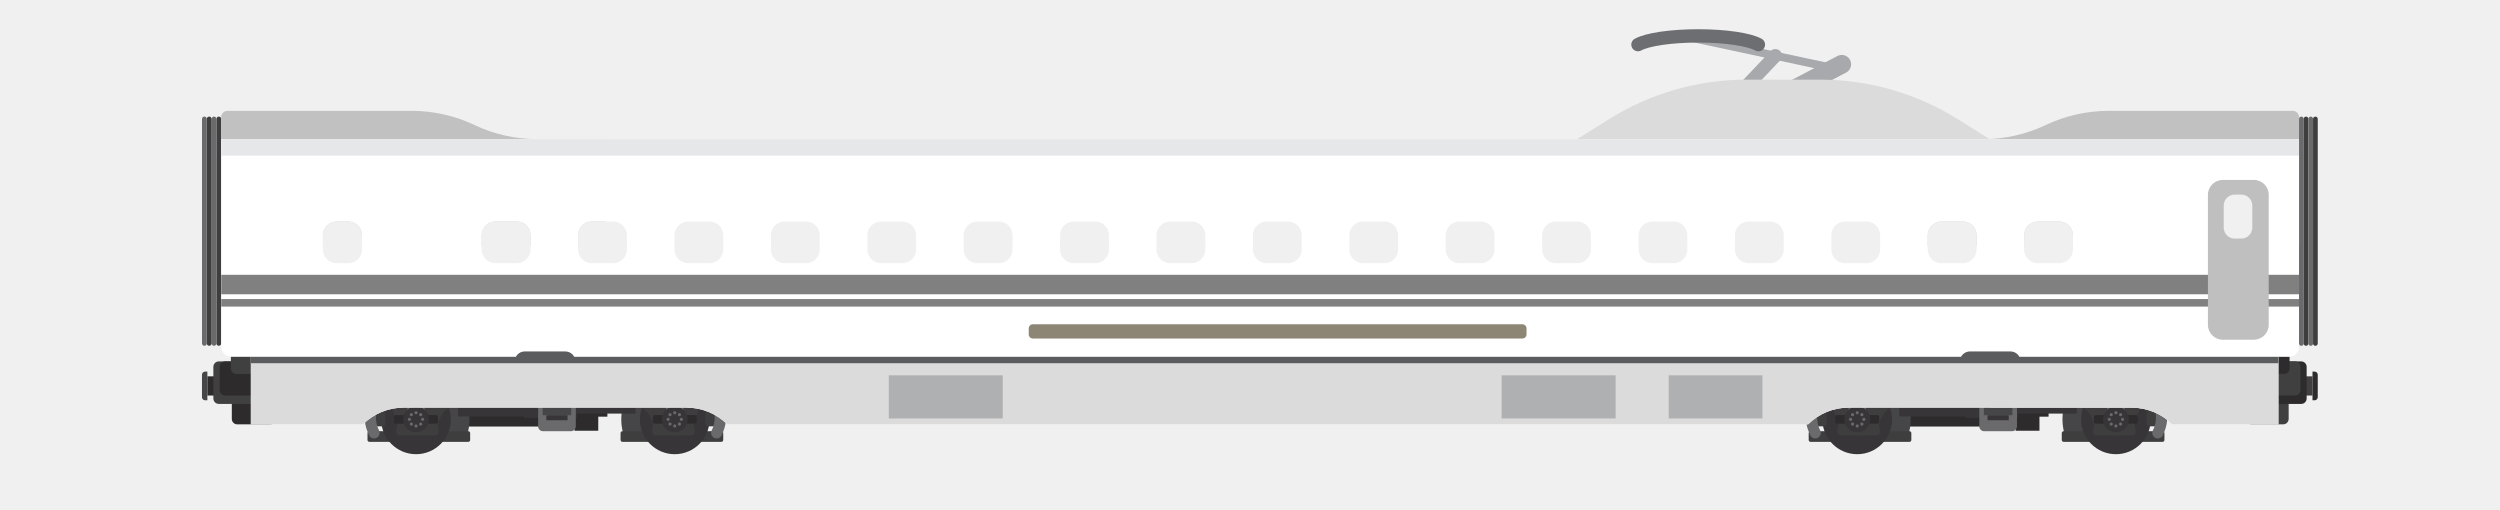
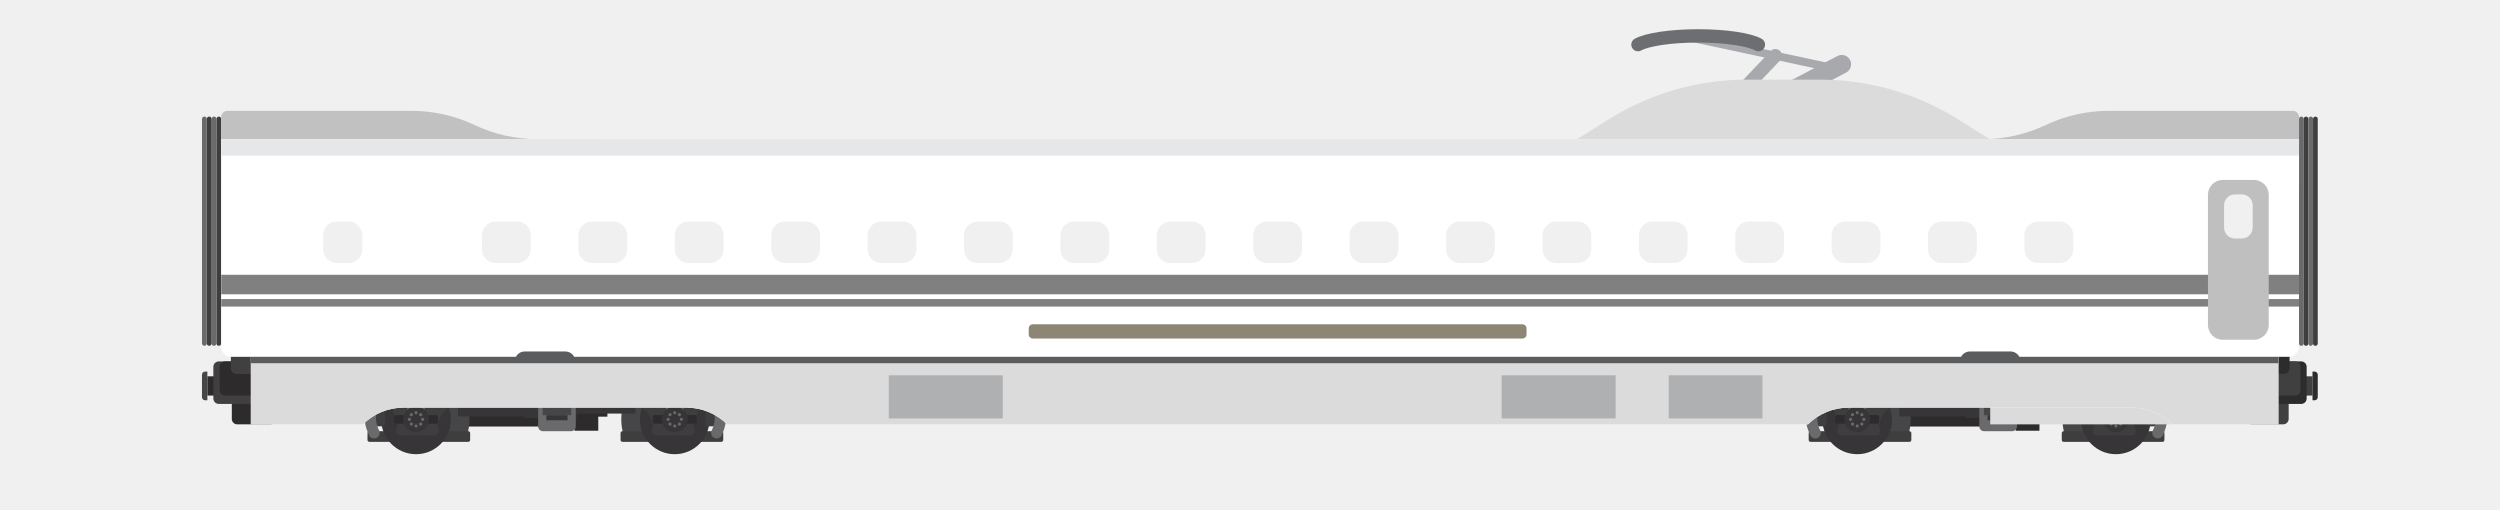
<svg xmlns="http://www.w3.org/2000/svg" viewBox="0 0 936.76 190.99">
  <defs>
-     <style>.cls-1,.cls-10,.cls-11,.cls-23,.cls-9{fill:none;}.cls-2{fill:#fff;}.cls-3{clip-path:url(#clip-path);}.cls-4{fill:#2d2b2c;}.cls-5{fill:#3f3e3f;}.cls-6{fill:#6a6a6c;}.cls-7{fill:#404040;}.cls-8{fill:#464547;}.cls-10,.cls-11,.cls-9{stroke:#a7a9ac;}.cls-10,.cls-11,.cls-23,.cls-9{stroke-linecap:round;stroke-linejoin:round;}.cls-9{stroke-width:7px;}.cls-10,.cls-23{stroke-width:5px;}.cls-11{stroke-width:3px;}.cls-12{fill:#dbdbdc;}.cls-13{fill:#c1c1c2;}.cls-14{fill:#373537;}.cls-15{fill:#231f20;}.cls-16{clip-path:url(#clip-path-2);}.cls-17{fill:#5b5c5e;}.cls-18{fill:#afb0b2;}.cls-19{fill:gray;}.cls-20{fill:#c0bfbf;}.cls-21{fill:#e6e7e8;}.cls-22{fill:#8e8675;}.cls-23{stroke:#6d6e71;}.cls-24{opacity:0.36;}</style>
+     <style>.cls-1{fill:#fff;}.cls-2,.cls-3,.cls-4,.cls-6{fill:none;stroke-linecap:round;stroke-linejoin:round;}.cls-2,.cls-3,.cls-4{stroke:#a7a9ac;}.cls-2{stroke-width:7px;}.cls-3,.cls-6{stroke-width:5px;}.cls-4{stroke-width:3px;}.cls-5{fill:#dbdbdc;}.cls-6{stroke:#6d6e71;}.cls-7{fill:#2d2b2c;}.cls-8{fill:#3f3e3f;}.cls-9{fill:#6a6a6c;}.cls-10{fill:#404040;}.cls-11{fill:#464547;}.cls-12{fill:#c1c1c2;}.cls-13{fill:#373537;}.cls-14{fill:#231f20;}.cls-15{clip-path:url(#clip-path);}.cls-16{fill:#5b5c5e;}.cls-17{fill:#afb0b2;}.cls-18{fill:gray;}.cls-19{fill:#e6e7e8;}.cls-20{fill:#8e8675;}.cls-21{fill:#c0bfbf;}</style>
    <clipPath id="clip-path">
-       <path class="cls-1" d="M904.36,194.49H47.94V-22.74H904.36ZM763.6,98.63h8a5.14,5.14,0,0,0,5.15-5.14V88.16A5.14,5.14,0,0,0,771.58,83h-8a5.15,5.15,0,0,0-5.15,5.14v5.33A5.15,5.15,0,0,0,763.6,98.63Zm-36.13,0h8a5.15,5.15,0,0,0,5.15-5.14V88.16A5.15,5.15,0,0,0,735.46,83h-8a5.14,5.14,0,0,0-5.14,5.14v5.33A5.14,5.14,0,0,0,727.47,98.63Zm-36.12,0h8a5.14,5.14,0,0,0,5.14-5.14V88.16A5.14,5.14,0,0,0,699.34,83h-8a5.14,5.14,0,0,0-5.14,5.14v5.33A5.14,5.14,0,0,0,691.35,98.63Zm-36.12,0h8a5.14,5.14,0,0,0,5.14-5.14V88.16A5.14,5.14,0,0,0,663.22,83h-8a5.14,5.14,0,0,0-5.14,5.14v5.33A5.14,5.14,0,0,0,655.23,98.63Zm-36.12,0h8a5.14,5.14,0,0,0,5.14-5.14V88.16A5.14,5.14,0,0,0,627.1,83h-8A5.15,5.15,0,0,0,614,88.16v5.33A5.15,5.15,0,0,0,619.11,98.63Zm-36.12,0h8a5.15,5.15,0,0,0,5.15-5.14V88.16A5.15,5.15,0,0,0,591,83h-8a5.15,5.15,0,0,0-5.15,5.14v5.33A5.15,5.15,0,0,0,583,98.63Zm-36.13,0h8A5.14,5.14,0,0,0,560,93.49V88.16A5.14,5.14,0,0,0,554.85,83h-8a5.14,5.14,0,0,0-5.14,5.14v5.33A5.14,5.14,0,0,0,546.86,98.63Zm-36.12,0h8a5.14,5.14,0,0,0,5.14-5.14V88.16A5.14,5.14,0,0,0,518.73,83h-8a5.14,5.14,0,0,0-5.14,5.14v5.33A5.14,5.14,0,0,0,510.74,98.63Zm-36.12,0h8a5.14,5.14,0,0,0,5.14-5.14V88.16A5.14,5.14,0,0,0,482.61,83h-8a5.14,5.14,0,0,0-5.14,5.14v5.33A5.14,5.14,0,0,0,474.62,98.63Zm-36.12,0h8a5.14,5.14,0,0,0,5.14-5.14V88.16A5.14,5.14,0,0,0,446.49,83h-8a5.15,5.15,0,0,0-5.15,5.14v5.33A5.15,5.15,0,0,0,438.5,98.63Zm-36.13,0h8a5.15,5.15,0,0,0,5.15-5.14V88.16A5.15,5.15,0,0,0,410.36,83h-8a5.14,5.14,0,0,0-5.14,5.14v5.33A5.14,5.14,0,0,0,402.37,98.63Zm-36.12,0h8a5.14,5.14,0,0,0,5.14-5.14V88.16A5.14,5.14,0,0,0,374.24,83h-8a5.14,5.14,0,0,0-5.14,5.14v5.33A5.14,5.14,0,0,0,366.25,98.63Zm-36.12,0h8a5.14,5.14,0,0,0,5.14-5.14V88.16A5.14,5.14,0,0,0,338.12,83h-8A5.14,5.14,0,0,0,325,88.16v5.33A5.14,5.14,0,0,0,330.13,98.63Zm-36.12,0h8a5.14,5.14,0,0,0,5.14-5.14V88.16A5.14,5.14,0,0,0,302,83h-8a5.14,5.14,0,0,0-5.14,5.14v5.33A5.14,5.14,0,0,0,294,98.63Zm-36.12,0h8A5.14,5.14,0,0,0,271,93.49V88.16A5.14,5.14,0,0,0,265.88,83h-8a5.15,5.15,0,0,0-5.15,5.14v5.33A5.15,5.15,0,0,0,257.89,98.63Zm-36.13,0h8a5.15,5.15,0,0,0,5.15-5.14V88.16A5.15,5.15,0,0,0,229.75,83h-8a5.14,5.14,0,0,0-5.14,5.14v5.33A5.14,5.14,0,0,0,221.76,98.63Zm-36.12,0h8a5.14,5.14,0,0,0,5.14-5.14V88.16A5.14,5.14,0,0,0,193.63,83h-8a5.14,5.14,0,0,0-5.14,5.14v5.33A5.14,5.14,0,0,0,185.64,98.63Zm-59.54,0h4.39a5.14,5.14,0,0,0,5.14-5.14V88.16A5.14,5.14,0,0,0,130.49,83H126.1A5.15,5.15,0,0,0,121,88.16v5.33A5.15,5.15,0,0,0,126.1,98.63ZM837.32,89.4h2.54a4.08,4.08,0,0,0,4.08-4.08V77a4.08,4.08,0,0,0-4.08-4.08h-2.54A4.08,4.08,0,0,0,833.24,77v8.33A4.08,4.08,0,0,0,837.32,89.4Z" />
-     </clipPath>
-     <clipPath id="clip-path-2">
-       <path class="cls-2" d="M861.45,52.14V130a3.72,3.72,0,0,1-3.72,3.72h-4V159H814a21.69,21.69,0,0,0-15.27-6.26H692.77A21.69,21.69,0,0,0,677.5,159h-405a21.69,21.69,0,0,0-15.27-6.26H151.26A21.69,21.69,0,0,0,136,159H94V133.7H86.62A3.72,3.72,0,0,1,82.89,130V52.14Z" />
+       <path class="cls-1" d="M82.89,52.14V130a3.72,3.72,0,0,0,3.73,3.72H94V159h42a21.69,21.69,0,0,1,15.27-6.26H257.19A21.69,21.69,0,0,1,272.46,159h405a21.69,21.69,0,0,1,15.27-6.26H798.7A21.69,21.69,0,0,1,814,159h39.72V133.7h4a3.72,3.72,0,0,0,3.72-3.72V52.14Zm52.87,41.29a5.15,5.15,0,0,1-5.15,5.14h-4.39a5.15,5.15,0,0,1-5.15-5.14V88.1A5.15,5.15,0,0,1,126.22,83h4.39a5.15,5.15,0,0,1,5.15,5.14Zm63.13,0a5.14,5.14,0,0,1-5.14,5.14h-8a5.14,5.14,0,0,1-5.14-5.14V88.1A5.14,5.14,0,0,1,185.76,83h8a5.14,5.14,0,0,1,5.14,5.14Zm36.13,0a5.15,5.15,0,0,1-5.15,5.14h-8a5.14,5.14,0,0,1-5.14-5.14V88.1A5.14,5.14,0,0,1,221.88,83h8A5.15,5.15,0,0,1,235,88.1Zm36.12,0A5.14,5.14,0,0,1,266,98.57h-8a5.15,5.15,0,0,1-5.15-5.14V88.1A5.15,5.15,0,0,1,258,83h8a5.14,5.14,0,0,1,5.14,5.14Zm36.12,0a5.14,5.14,0,0,1-5.14,5.14h-8A5.14,5.14,0,0,1,289,93.43V88.1A5.14,5.14,0,0,1,294.13,83h8a5.14,5.14,0,0,1,5.14,5.14Zm36.12,0a5.14,5.14,0,0,1-5.14,5.14h-8a5.14,5.14,0,0,1-5.14-5.14V88.1A5.14,5.14,0,0,1,330.25,83h8a5.14,5.14,0,0,1,5.14,5.14Zm36.12,0a5.14,5.14,0,0,1-5.14,5.14h-8a5.14,5.14,0,0,1-5.14-5.14V88.1A5.14,5.14,0,0,1,366.37,83h8a5.14,5.14,0,0,1,5.14,5.14Zm36.13,0a5.15,5.15,0,0,1-5.15,5.14h-8a5.14,5.14,0,0,1-5.15-5.14V88.1A5.14,5.14,0,0,1,402.5,83h8a5.15,5.15,0,0,1,5.15,5.14Zm36.12,0a5.14,5.14,0,0,1-5.14,5.14h-8a5.15,5.15,0,0,1-5.15-5.14V88.1A5.15,5.15,0,0,1,438.62,83h8a5.14,5.14,0,0,1,5.14,5.14Zm36.12,0a5.14,5.14,0,0,1-5.14,5.14h-8a5.14,5.14,0,0,1-5.14-5.14V88.1A5.14,5.14,0,0,1,474.74,83h8a5.14,5.14,0,0,1,5.14,5.14Zm36.12,0a5.14,5.14,0,0,1-5.14,5.14h-8a5.14,5.14,0,0,1-5.14-5.14V88.1A5.14,5.14,0,0,1,510.86,83h8A5.14,5.14,0,0,1,524,88.1Zm36.13,0A5.15,5.15,0,0,1,555,98.57h-8a5.14,5.14,0,0,1-5.14-5.14V88.1A5.14,5.14,0,0,1,547,83h8a5.15,5.15,0,0,1,5.15,5.14Zm36.12,0a5.14,5.14,0,0,1-5.15,5.14h-8A5.15,5.15,0,0,1,578,93.43V88.1A5.15,5.15,0,0,1,583.11,83h8a5.14,5.14,0,0,1,5.15,5.14Zm36.12,0a5.14,5.14,0,0,1-5.14,5.14h-8a5.14,5.14,0,0,1-5.14-5.14V88.1A5.14,5.14,0,0,1,619.23,83h8a5.14,5.14,0,0,1,5.14,5.14Zm36.12,0a5.14,5.14,0,0,1-5.14,5.14h-8a5.14,5.14,0,0,1-5.14-5.14V88.1A5.14,5.14,0,0,1,655.35,83h8a5.14,5.14,0,0,1,5.14,5.14Zm36.12,0a5.14,5.14,0,0,1-5.14,5.14h-8a5.14,5.14,0,0,1-5.14-5.14V88.1A5.14,5.14,0,0,1,691.47,83h8a5.14,5.14,0,0,1,5.14,5.14Zm36.13,0a5.15,5.15,0,0,1-5.15,5.14h-8a5.14,5.14,0,0,1-5.14-5.14V88.1A5.14,5.14,0,0,1,727.59,83h8a5.15,5.15,0,0,1,5.15,5.14Zm36.12,0a5.14,5.14,0,0,1-5.14,5.14h-8a5.15,5.15,0,0,1-5.15-5.14V88.1A5.15,5.15,0,0,1,763.72,83h8a5.14,5.14,0,0,1,5.14,5.14Zm67.21-8.16A4.07,4.07,0,0,1,840,89.34h-2.54a4.08,4.08,0,0,1-4.08-4.07V76.93a4.08,4.08,0,0,1,4.08-4.07H840a4.07,4.07,0,0,1,4.08,4.07Z" />
    </clipPath>
  </defs>
  <g id="Layer_4" data-name="Layer 4">
-     <g class="cls-3">
-       <rect class="cls-4" x="86.87" y="143.07" width="16.45" height="15.93" rx="2.03" transform="translate(190.18 302.08) rotate(-180)" />
-       <rect class="cls-5" x="81.09" y="43.68" width="1.8" height="85.89" rx="0.9" />
-       <rect class="cls-6" x="79.29" y="43.68" width="1.8" height="85.89" rx="0.9" />
-       <rect class="cls-5" x="77.49" y="43.68" width="1.8" height="85.89" rx="0.9" />
-       <rect class="cls-6" x="75.69" y="43.68" width="1.8" height="85.89" rx="0.9" />
-       <rect class="cls-4" x="77.71" y="141.01" width="5.19" height="7.21" transform="translate(160.6 289.23) rotate(-180)" />
-       <rect class="cls-7" x="79.95" y="135.41" width="16.45" height="15.93" rx="2.03" transform="translate(176.35 286.76) rotate(-180)" />
-       <path class="cls-8" d="M75.69,139.24h.84a1.18,1.18,0,0,1,1.18,1.18v8.39A1.18,1.18,0,0,1,76.53,150h-.84a0,0,0,0,1,0,0V139.24a0,0,0,0,1,0,0Z" transform="translate(153.39 289.23) rotate(-180)" />
-       <rect class="cls-4" x="82.32" y="135.41" width="16.45" height="12.8" rx="2.03" transform="translate(181.08 283.63) rotate(-180)" />
-       <rect class="cls-7" x="86.52" y="124.17" width="16.45" height="15.93" rx="2.03" transform="translate(189.48 264.28) rotate(-180)" />
-       <line class="cls-9" x1="634.54" y1="53.24" x2="690.12" y2="24.09" />
-       <line class="cls-10" x1="665.23" y1="20.87" x2="634.54" y2="53.24" />
-       <line class="cls-11" x1="687.27" y1="25.59" x2="630.5" y2="13.45" />
-       <rect class="cls-7" x="841.54" y="143.07" width="16.03" height="15.93" rx="2.03" />
-       <rect class="cls-6" x="861.45" y="43.68" width="1.76" height="85.89" rx="0.88" transform="translate(1724.65 173.26) rotate(-180)" />
-       <rect class="cls-5" x="863.2" y="43.68" width="1.76" height="85.89" rx="0.88" transform="translate(1728.16 173.26) rotate(-180)" />
-       <rect class="cls-6" x="864.96" y="43.68" width="1.76" height="85.89" rx="0.88" transform="translate(1731.68 173.26) rotate(-180)" />
-       <rect class="cls-5" x="866.72" y="43.68" width="1.76" height="85.89" rx="0.88" transform="translate(1735.19 173.26) rotate(-180)" />
-       <rect class="cls-7" x="861.45" y="141.01" width="5.06" height="7.21" />
-       <rect class="cls-4" x="848.28" y="135.42" width="16.03" height="15.93" rx="2.03" />
-       <path class="cls-4" d="M866.5,139.24h.79a1.18,1.18,0,0,1,1.18,1.18v8.39a1.18,1.18,0,0,1-1.18,1.18h-.79a0,0,0,0,1,0,0V139.24A0,0,0,0,1,866.5,139.24Z" />
-       <rect class="cls-7" x="845.98" y="135.42" width="16.03" height="12.8" rx="2.03" />
-       <rect class="cls-4" x="841.88" y="124.17" width="16.03" height="15.93" rx="2.03" />
-       <path class="cls-12" d="M602.89,44.65a97.17,97.17,0,0,1,51.57-14.81H682a97.17,97.17,0,0,1,51.57,14.81l33.24,20.81H569.65Z" />
-       <path class="cls-13" d="M154.23,41.53h-69a2.36,2.36,0,0,0-2.36,2.36V92.31h144V52.14H201.34a55,55,0,0,1-23.55-5.3h0A55,55,0,0,0,154.23,41.53Z" />
-       <path class="cls-13" d="M790.11,41.54h69a2.36,2.36,0,0,1,2.36,2.35V92.31h-144V52.15H743a55,55,0,0,0,23.56-5.31h0A55,55,0,0,1,790.11,41.54Z" />
-       <rect class="cls-4" x="174.48" y="147.94" width="32.7" height="11.88" />
-       <path class="cls-4" d="M224.17,161.41v-5.29h3.42v-2.24H245a2.86,2.86,0,0,0,3-2.69v-4.84H215.26v15.06Z" />
-       <rect class="cls-14" x="196.4" y="141.64" width="5.6" height="14.97" />
-       <rect class="cls-14" x="210.5" y="141.64" width="5.6" height="14.97" />
-       <path class="cls-8" d="M155.89,157.14l17.52-9.71a20,20,0,0,1,1,17.3Z" />
-       <rect class="cls-5" x="137.7" y="161.58" width="38.47" height="3.98" rx="0.7" />
-       <path class="cls-15" d="M155.89,157.14l-15.57-8.73A17.85,17.85,0,0,1,170.54,147Z" />
-       <circle class="cls-14" cx="155.89" cy="157.14" r="13.05" />
-       <path class="cls-5" d="M141,151.29h5.21l2.32,6.21a4.81,4.81,0,0,1-.05,3.5l0,.05a1.54,1.54,0,0,0,1.43,2.12h13a1.54,1.54,0,0,0,1.44-2.07h0a4.84,4.84,0,0,1,.24-3.87l.81-1.58a6.82,6.82,0,0,1,6.06-3.7h15.81v-8.1h-8.51a11.09,11.09,0,0,0-4.8,1.09h0a4.17,4.17,0,0,1-2,.39l-17.88-.89a9.12,9.12,0,0,0-6.31,2.13l-1.08.91a3.16,3.16,0,0,1-2,.74H141Z" />
-       <rect class="cls-4" x="147.67" y="155.53" width="16.43" height="3.21" rx="0.64" />
-       <rect class="cls-6" x="152.65" y="150.69" width="6.47" height="5.25" />
-       <path class="cls-6" d="M165.72,144l-2.91-2.15a1.13,1.13,0,0,0-.64-.2H157a1.06,1.06,0,0,0-1.07,1.07v4.17A1.07,1.07,0,0,0,157,148h5.34a1.07,1.07,0,0,0,.43-.09l3.23-1.42a1,1,0,0,1,.43-.09h1a1.07,1.07,0,0,0,1.07-1.07v0a1.07,1.07,0,0,0-1.07-1.07h-1A1.1,1.1,0,0,1,165.72,144Z" />
-       <rect class="cls-5" x="140.11" y="152.3" width="4.25" height="7.45" rx="1.06" />
-       <path class="cls-6" d="M139.81,145.57h0a14.06,14.06,0,0,0-3.23,9.57l.07,1.68a14.16,14.16,0,0,0,1,4.75l.59,1.43a2.08,2.08,0,0,0,3.19.87h0a2.1,2.1,0,0,0,.6-2.59h0a10.84,10.84,0,0,1-.91-7.19l.26-1.17.45-1.89a3.38,3.38,0,0,0-.35-2.45Z" />
-       <circle class="cls-14" cx="155.89" cy="157.14" r="4.84" />
-       <circle class="cls-6" cx="155.89" cy="154.65" r="0.59" />
-       <circle class="cls-6" cx="155.89" cy="159.62" r="0.59" />
-       <circle class="cls-6" cx="154.13" cy="155.38" r="0.59" />
-       <circle class="cls-6" cx="157.64" cy="158.9" r="0.59" />
-       <circle class="cls-6" cx="153.4" cy="157.14" r="0.59" />
-       <circle class="cls-6" cx="158.37" cy="157.14" r="0.59" />
-       <circle class="cls-6" cx="154.13" cy="158.9" r="0.59" />
-       <circle class="cls-6" cx="157.64" cy="155.38" r="0.59" />
-       <path class="cls-8" d="M252.82,157.14l-17.52-9.71a20.05,20.05,0,0,0-1,17.3Z" />
-       <rect class="cls-5" x="232.54" y="161.58" width="38.47" height="3.98" rx="0.7" transform="translate(503.54 327.14) rotate(180)" />
-       <path class="cls-15" d="M252.82,157.14l15.57-8.73A17.85,17.85,0,0,0,238.16,147Z" />
-       <circle class="cls-14" cx="252.82" cy="157.14" r="13.05" />
-       <path class="cls-5" d="M267.74,151.29h-5.21l-2.33,6.21a4.86,4.86,0,0,0,.05,3.5l0,.05a1.54,1.54,0,0,1-1.42,2.12h-13a1.55,1.55,0,0,1-1.45-2.07h0a4.83,4.83,0,0,0-.23-3.87l-.82-1.58a6.8,6.8,0,0,0-6.05-3.7H221.46v-8.1H230a11.13,11.13,0,0,1,4.81,1.09h0a4.13,4.13,0,0,0,2,.39l17.89-.89a9.11,9.11,0,0,1,6.3,2.13l1.08.91a3.2,3.2,0,0,0,2,.74h3.69Z" />
-       <rect class="cls-4" x="244.6" y="155.53" width="16.43" height="3.21" rx="0.64" transform="translate(505.64 314.27) rotate(-180)" />
-       <rect class="cls-6" x="249.58" y="150.69" width="6.47" height="5.25" transform="translate(505.64 306.62) rotate(-180)" />
-       <path class="cls-6" d="M243,144l2.91-2.15a1.07,1.07,0,0,1,.63-.2h5.22a1.06,1.06,0,0,1,1.07,1.07v4.17a1.07,1.07,0,0,1-1.07,1.07h-5.34a1.12,1.12,0,0,1-.44-.09l-3.22-1.42a1.07,1.07,0,0,0-.43-.09h-1a1.07,1.07,0,0,1-1.08-1.07v0a1.07,1.07,0,0,1,1.08-1.07h1A1.13,1.13,0,0,0,243,144Z" />
-       <rect class="cls-5" x="264.35" y="152.3" width="4.25" height="7.45" rx="1.06" transform="translate(532.95 312.04) rotate(180)" />
-       <path class="cls-6" d="M268.9,145.57h0a14.06,14.06,0,0,1,3.22,9.57l-.07,1.68a14.16,14.16,0,0,1-1,4.75l-.59,1.43a2.07,2.07,0,0,1-3.18.87h0a2.08,2.08,0,0,1-.6-2.59h0a10.9,10.9,0,0,0,.9-7.19l-.25-1.17-.46-1.89a3.43,3.43,0,0,1,.35-2.45Z" />
-       <circle class="cls-14" cx="252.82" cy="157.14" r="4.84" />
-       <circle class="cls-6" cx="252.82" cy="154.65" r="0.59" />
-       <circle class="cls-6" cx="252.82" cy="159.62" r="0.59" />
-       <circle class="cls-6" cx="254.58" cy="155.38" r="0.59" />
-       <circle class="cls-6" cx="251.06" cy="158.9" r="0.59" />
-       <circle class="cls-6" cx="255.31" cy="157.14" r="0.59" />
-       <circle class="cls-6" cx="250.33" cy="157.14" r="0.59" />
-       <circle class="cls-6" cx="254.58" cy="158.9" r="0.59" />
-       <circle class="cls-6" cx="251.06" cy="155.38" r="0.59" />
-       <rect class="cls-14" x="207.76" y="148.21" width="30.4" height="6.76" />
-       <rect class="cls-14" x="171.64" y="149.28" width="30.4" height="6.76" />
-       <rect class="cls-6" x="201.64" y="138.83" width="14.11" height="22.75" rx="1.82" />
-       <rect class="cls-8" x="204.72" y="145.22" width="7.95" height="1.91" />
-       <rect class="cls-14" x="204.72" y="155.57" width="7.95" height="1.91" />
-       <rect class="cls-8" x="203.34" y="150.85" width="10.7" height="4.72" />
-       <rect class="cls-4" x="714.5" y="147.94" width="32.7" height="11.88" />
-       <path class="cls-4" d="M764.19,161.41v-5.29h3.42v-2.24H785a2.86,2.86,0,0,0,3-2.69v-4.84H755.28v15.06Z" />
-       <rect class="cls-14" x="736.42" y="141.64" width="5.6" height="14.97" />
-       <rect class="cls-14" x="750.52" y="141.64" width="5.6" height="14.97" />
-       <path class="cls-8" d="M695.91,157.14l17.52-9.71a20,20,0,0,1,1,17.3Z" />
-       <rect class="cls-5" x="677.72" y="161.58" width="38.47" height="3.98" rx="0.7" />
-       <path class="cls-15" d="M695.91,157.14l-15.57-8.73A17.85,17.85,0,0,1,710.56,147Z" />
-       <circle class="cls-14" cx="695.91" cy="157.14" r="13.05" />
-       <path class="cls-5" d="M681,151.29h5.22l2.32,6.21a4.81,4.81,0,0,1,0,3.5l0,.05a1.54,1.54,0,0,0,1.42,2.12h13a1.54,1.54,0,0,0,1.44-2.07h0a4.84,4.84,0,0,1,.24-3.87l.81-1.58a6.81,6.81,0,0,1,6.06-3.7h15.81v-8.1h-8.51a11.09,11.09,0,0,0-4.8,1.09h0a4.17,4.17,0,0,1-2,.39l-17.88-.89a9.12,9.12,0,0,0-6.31,2.13l-1.08.91a3.16,3.16,0,0,1-2,.74H681Z" />
-       <rect class="cls-4" x="687.69" y="155.53" width="16.43" height="3.21" rx="0.64" />
-       <rect class="cls-6" x="692.67" y="150.69" width="6.47" height="5.25" />
-       <path class="cls-6" d="M705.74,144l-2.91-2.15a1.13,1.13,0,0,0-.64-.2H697a1.06,1.06,0,0,0-1.07,1.07v4.17A1.06,1.06,0,0,0,697,148h5.34a1.07,1.07,0,0,0,.43-.09l3.23-1.42a1,1,0,0,1,.43-.09h1a1.07,1.07,0,0,0,1.07-1.07v0a1.07,1.07,0,0,0-1.07-1.07h-1A1.07,1.07,0,0,1,705.74,144Z" />
-       <rect class="cls-5" x="680.13" y="152.3" width="4.25" height="7.45" rx="1.06" />
-       <path class="cls-6" d="M679.82,145.57h0a14.11,14.11,0,0,0-3.22,9.57l.07,1.68a14.16,14.16,0,0,0,1,4.75l.59,1.43a2.08,2.08,0,0,0,3.19.87h0a2.09,2.09,0,0,0,.59-2.59h0a10.9,10.9,0,0,1-.9-7.19l.26-1.17.45-1.89a3.38,3.38,0,0,0-.35-2.45Z" />
-       <circle class="cls-14" cx="695.91" cy="157.14" r="4.84" />
-       <circle class="cls-6" cx="695.91" cy="154.65" r="0.59" />
-       <circle class="cls-6" cx="695.91" cy="159.62" r="0.59" />
-       <circle class="cls-6" cx="694.15" cy="155.38" r="0.59" />
-       <circle class="cls-6" cx="697.66" cy="158.9" r="0.59" />
-       <circle class="cls-6" cx="693.42" cy="157.14" r="0.59" />
-       <circle class="cls-6" cx="698.39" cy="157.14" r="0.59" />
-       <circle class="cls-6" cx="694.15" cy="158.9" r="0.59" />
-       <circle class="cls-6" cx="697.66" cy="155.38" r="0.59" />
-       <path class="cls-8" d="M792.84,157.14l-17.52-9.71a20.05,20.05,0,0,0-1,17.3Z" />
-       <rect class="cls-5" x="772.56" y="161.58" width="38.47" height="3.98" rx="0.7" transform="translate(1583.58 327.14) rotate(180)" />
-       <path class="cls-15" d="M792.84,157.14l15.57-8.73A17.85,17.85,0,0,0,778.18,147Z" />
-       <circle class="cls-14" cx="792.84" cy="157.14" r="13.05" />
-       <path class="cls-5" d="M807.76,151.29h-5.22l-2.32,6.21a4.86,4.86,0,0,0,0,3.5l0,.05a1.54,1.54,0,0,1-1.42,2.12h-13a1.54,1.54,0,0,1-1.44-2.07h0a4.83,4.83,0,0,0-.23-3.87l-.82-1.58a6.8,6.8,0,0,0-6.06-3.7H761.48v-8.1H770a11.13,11.13,0,0,1,4.81,1.09h0a4.13,4.13,0,0,0,2,.39l17.89-.89a9.11,9.11,0,0,1,6.3,2.13l1.08.91a3.18,3.18,0,0,0,2,.74h3.69Z" />
-       <rect class="cls-4" x="784.62" y="155.53" width="16.43" height="3.21" rx="0.64" transform="translate(1585.68 314.27) rotate(-180)" />
-       <rect class="cls-6" x="789.6" y="150.69" width="6.47" height="5.25" transform="translate(1585.68 306.62) rotate(-180)" />
-       <path class="cls-6" d="M783,144l2.91-2.15a1.07,1.07,0,0,1,.63-.2h5.22a1.06,1.06,0,0,1,1.07,1.07v4.17a1.07,1.07,0,0,1-1.07,1.07h-5.35a1.11,1.11,0,0,1-.43-.09l-3.22-1.42a1.07,1.07,0,0,0-.43-.09h-1a1.07,1.07,0,0,1-1.07-1.07v0a1.07,1.07,0,0,1,1.07-1.07h1A1.13,1.13,0,0,0,783,144Z" />
-       <rect class="cls-5" x="804.37" y="152.3" width="4.25" height="7.45" rx="1.06" transform="translate(1612.98 312.04) rotate(180)" />
-       <path class="cls-6" d="M808.92,145.57h0a14.06,14.06,0,0,1,3.22,9.57l-.07,1.68a14.16,14.16,0,0,1-1,4.75l-.59,1.43a2.07,2.07,0,0,1-3.18.87h0a2.08,2.08,0,0,1-.6-2.59h0a10.9,10.9,0,0,0,.9-7.19l-.25-1.17-.46-1.89a3.38,3.38,0,0,1,.35-2.45Z" />
-       <circle class="cls-14" cx="792.84" cy="157.14" r="4.84" />
-       <circle class="cls-6" cx="792.84" cy="154.65" r="0.59" />
-       <circle class="cls-6" cx="792.84" cy="159.62" r="0.59" />
-       <circle class="cls-6" cx="794.6" cy="155.38" r="0.59" />
-       <circle class="cls-6" cx="791.08" cy="158.9" r="0.59" />
-       <circle class="cls-6" cx="795.32" cy="157.14" r="0.59" />
-       <circle class="cls-6" cx="790.35" cy="157.14" r="0.59" />
-       <circle class="cls-6" cx="794.6" cy="158.9" r="0.59" />
-       <circle class="cls-6" cx="791.08" cy="155.38" r="0.59" />
-       <rect class="cls-14" x="747.78" y="148.21" width="30.4" height="6.76" />
-       <rect class="cls-14" x="711.66" y="149.28" width="30.4" height="6.76" />
-       <rect class="cls-6" x="741.66" y="138.83" width="14.11" height="22.75" rx="1.82" />
-       <rect class="cls-8" x="744.74" y="145.22" width="7.95" height="1.91" />
-       <rect class="cls-14" x="744.74" y="155.57" width="7.95" height="1.91" />
-       <rect class="cls-8" x="743.36" y="150.85" width="10.7" height="4.72" />
-       <path class="cls-2" d="M861.45,52.14V130a3.72,3.72,0,0,1-3.72,3.72h-4V159H814a21.69,21.69,0,0,0-15.27-6.26H692.77A21.69,21.69,0,0,0,677.5,159h-405a21.69,21.69,0,0,0-15.27-6.26H151.26A21.69,21.69,0,0,0,136,159H94V133.7H86.62A3.72,3.72,0,0,1,82.89,130V52.14Z" />
-       <g class="cls-16">
-         <rect class="cls-12" x="50" y="133.81" width="900.38" height="60.63" transform="translate(1000.37 328.25) rotate(-180)" />
-         <rect class="cls-12" x="745.74" y="135.54" width="68.23" height="23.46" transform="translate(1559.71 294.55) rotate(-180)" />
-         <rect class="cls-12" x="734.37" y="131.78" width="22.73" height="7.52" rx="3.76" transform="translate(1491.47 271.09) rotate(-180)" />
-         <rect class="cls-12" x="192.86" y="131.78" width="22.73" height="7.52" rx="3.76" transform="translate(408.46 271.09) rotate(180)" />
-         <path class="cls-17" d="M756.66,133.7a3.76,3.76,0,0,0-3.32-2H738.13a3.76,3.76,0,0,0-3.31,2H215.15a3.76,3.76,0,0,0-3.32-2H196.62a3.76,3.76,0,0,0-3.31,2H50v2.39H950.38V133.7Z" />
-       </g>
-       <rect class="cls-18" x="625.27" y="140.63" width="35.12" height="16.17" transform="translate(1285.66 297.43) rotate(-180)" />
-       <rect class="cls-18" x="333.03" y="140.63" width="42.71" height="16.17" transform="translate(708.77 297.43) rotate(-180)" />
-       <rect class="cls-18" x="562.67" y="140.63" width="42.71" height="16.17" transform="translate(1168.05 297.43) rotate(-180)" />
-       <rect class="cls-19" x="82.89" y="102.97" width="778.55" height="7.31" transform="translate(944.34 213.24) rotate(-180)" />
-       <rect class="cls-19" x="82.89" y="112.06" width="778.55" height="2.82" transform="translate(944.34 226.94) rotate(-180)" />
-       <rect class="cls-20" x="827.33" y="67.42" width="22.77" height="59.87" rx="5.56" transform="translate(1677.42 194.71) rotate(-180)" />
-       <rect class="cls-21" x="82.89" y="52.14" width="778.55" height="6.19" />
-       <rect class="cls-22" x="385.47" y="121.51" width="186.53" height="5.33" rx="1.54" />
-       <path class="cls-23" d="M613.75,16.72c3.46-1.91,12.25-3.27,22.57-3.27s19.11,1.36,22.56,3.27" />
+     <line class="cls-2" x1="634.54" y1="53.24" x2="690.12" y2="24.09" />
+     <line class="cls-3" x1="665.23" y1="20.87" x2="634.54" y2="53.24" />
+     <line class="cls-4" x1="687.27" y1="25.59" x2="630.5" y2="13.45" />
+     <path class="cls-5" d="M602.89,44.65a97.17,97.17,0,0,1,51.57-14.81H682a97.17,97.17,0,0,1,51.57,14.81l33.24,20.81H569.65Z" />
+     <path class="cls-6" d="M613.75,16.72c3.46-1.91,12.25-3.27,22.57-3.27s19.11,1.36,22.56,3.27" />
+     <rect class="cls-7" x="86.87" y="143.07" width="16.45" height="15.93" rx="2.03" transform="translate(190.18 302.08) rotate(-180)" />
+     <rect class="cls-8" x="81.09" y="43.68" width="1.8" height="85.89" rx="0.9" />
+     <rect class="cls-9" x="79.29" y="43.68" width="1.8" height="85.89" rx="0.9" />
+     <rect class="cls-8" x="77.49" y="43.68" width="1.8" height="85.89" rx="0.9" />
+     <rect class="cls-9" x="75.69" y="43.68" width="1.8" height="85.89" rx="0.9" />
+     <rect class="cls-7" x="77.71" y="141.01" width="5.19" height="7.21" transform="translate(160.6 289.23) rotate(-180)" />
+     <rect class="cls-10" x="79.95" y="135.41" width="16.45" height="15.93" rx="2.03" transform="translate(176.35 286.76) rotate(-180)" />
+     <path class="cls-11" d="M75.69,139.24h.84a1.18,1.18,0,0,1,1.18,1.18v8.39A1.18,1.18,0,0,1,76.53,150h-.84a0,0,0,0,1,0,0V139.24A0,0,0,0,1,75.69,139.24Z" transform="translate(153.39 289.23) rotate(-180)" />
+     <rect class="cls-7" x="82.32" y="135.41" width="16.45" height="12.8" rx="2.03" transform="translate(181.08 283.63) rotate(-180)" />
+     <rect class="cls-10" x="86.52" y="124.17" width="16.45" height="15.93" rx="2.03" transform="translate(189.48 264.28) rotate(-180)" />
+     <rect class="cls-10" x="841.54" y="143.07" width="16.03" height="15.93" rx="2.03" />
+     <rect class="cls-9" x="861.45" y="43.68" width="1.76" height="85.89" rx="0.88" transform="translate(1724.65 173.26) rotate(180)" />
+     <rect class="cls-8" x="863.2" y="43.68" width="1.76" height="85.89" rx="0.88" transform="translate(1728.16 173.26) rotate(180)" />
+     <rect class="cls-9" x="864.96" y="43.68" width="1.76" height="85.89" rx="0.88" transform="translate(1731.68 173.26) rotate(180)" />
+     <rect class="cls-8" x="866.72" y="43.68" width="1.76" height="85.89" rx="0.88" transform="translate(1735.19 173.26) rotate(-180)" />
+     <rect class="cls-10" x="861.45" y="141.01" width="5.06" height="7.21" />
+     <rect class="cls-7" x="848.28" y="135.42" width="16.03" height="15.93" rx="2.03" />
+     <path class="cls-7" d="M866.5,139.24h.79a1.18,1.18,0,0,1,1.18,1.18v8.39a1.18,1.18,0,0,1-1.18,1.18h-.79a0,0,0,0,1,0,0V139.24A0,0,0,0,1,866.5,139.24Z" />
+     <rect class="cls-10" x="845.98" y="135.42" width="16.03" height="12.8" rx="2.03" />
+     <rect class="cls-7" x="841.88" y="124.17" width="16.03" height="15.93" rx="2.03" />
+     <path class="cls-12" d="M154.23,41.53h-69a2.36,2.36,0,0,0-2.36,2.36V68.73h144V52.14H201.34a55,55,0,0,1-23.55-5.3h0A55,55,0,0,0,154.23,41.53Z" />
+     <path class="cls-12" d="M790.11,41.54h69a2.36,2.36,0,0,1,2.36,2.35v25.6h-144V52.15H743a55,55,0,0,0,23.56-5.31h0A55,55,0,0,1,790.11,41.54Z" />
+     <rect class="cls-7" x="174.48" y="147.94" width="32.7" height="11.88" />
+     <path class="cls-7" d="M224.17,161.41v-5.29h3.42v-2.24H245a2.86,2.86,0,0,0,3-2.69v-4.84H215.26v15.06Z" />
+     <rect class="cls-13" x="196.4" y="141.64" width="5.6" height="14.97" />
+     <rect class="cls-13" x="210.5" y="141.64" width="5.6" height="14.97" />
+     <path class="cls-11" d="M155.89,157.14l17.52-9.71a20,20,0,0,1,1,17.3Z" />
+     <rect class="cls-8" x="137.7" y="161.58" width="38.47" height="3.98" rx="0.7" />
+     <path class="cls-14" d="M155.89,157.14l-15.57-8.73A17.85,17.85,0,0,1,170.54,147Z" />
+     <circle class="cls-13" cx="155.89" cy="157.14" r="13.05" />
+     <path class="cls-8" d="M141,151.29h5.21l2.32,6.21a4.81,4.81,0,0,1-.05,3.5l0,.05a1.54,1.54,0,0,0,1.43,2.12h13a1.54,1.54,0,0,0,1.44-2.07h0a4.84,4.84,0,0,1,.24-3.87l.81-1.58a6.82,6.82,0,0,1,6.06-3.7h15.81v-8.1h-8.51a11.09,11.09,0,0,0-4.8,1.09h0a4.17,4.17,0,0,1-2,.39l-17.88-.89a9.12,9.12,0,0,0-6.31,2.13l-1.08.91a3.16,3.16,0,0,1-2,.74H141Z" />
+     <rect class="cls-7" x="147.67" y="155.53" width="16.43" height="3.21" rx="0.64" />
+     <rect class="cls-9" x="152.65" y="150.69" width="6.47" height="5.25" />
+     <path class="cls-9" d="M165.72,144l-2.91-2.15a1.13,1.13,0,0,0-.64-.2H157a1.06,1.06,0,0,0-1.07,1.07v4.17A1.07,1.07,0,0,0,157,148h5.34a1.07,1.07,0,0,0,.43-.09l3.23-1.42a1,1,0,0,1,.43-.09h1a1.07,1.07,0,0,0,1.07-1.07v0a1.07,1.07,0,0,0-1.07-1.07h-1A1.1,1.1,0,0,1,165.72,144Z" />
+     <rect class="cls-8" x="140.11" y="152.3" width="4.25" height="7.45" rx="1.06" />
+     <path class="cls-9" d="M139.81,145.57h0a14.06,14.06,0,0,0-3.23,9.57l.07,1.68a14.16,14.16,0,0,0,1,4.75l.59,1.43a2.08,2.08,0,0,0,3.19.87h0a2.1,2.1,0,0,0,.6-2.59h0a10.84,10.84,0,0,1-.91-7.19l.26-1.17.45-1.89a3.38,3.38,0,0,0-.35-2.45Z" />
+     <circle class="cls-13" cx="155.89" cy="157.14" r="4.84" />
+     <circle class="cls-9" cx="155.89" cy="154.65" r="0.59" />
+     <circle class="cls-9" cx="155.89" cy="159.62" r="0.59" />
+     <circle class="cls-9" cx="154.13" cy="155.38" r="0.59" />
+     <circle class="cls-9" cx="157.64" cy="158.9" r="0.59" />
+     <circle class="cls-9" cx="153.4" cy="157.14" r="0.59" />
+     <circle class="cls-9" cx="158.37" cy="157.14" r="0.59" />
+     <circle class="cls-9" cx="154.13" cy="158.9" r="0.59" />
+     <circle class="cls-9" cx="157.64" cy="155.38" r="0.59" />
+     <path class="cls-11" d="M252.82,157.14l-17.52-9.71a20.05,20.05,0,0,0-1,17.3Z" />
+     <rect class="cls-8" x="232.54" y="161.58" width="38.47" height="3.98" rx="0.7" transform="translate(503.54 327.14) rotate(180)" />
+     <path class="cls-14" d="M252.82,157.14l15.57-8.73A17.85,17.85,0,0,0,238.16,147Z" />
+     <circle class="cls-13" cx="252.82" cy="157.14" r="13.05" />
+     <path class="cls-8" d="M267.74,151.29h-5.21l-2.33,6.21a4.86,4.86,0,0,0,.05,3.5l0,.05a1.54,1.54,0,0,1-1.42,2.12h-13a1.55,1.55,0,0,1-1.45-2.07h0a4.83,4.83,0,0,0-.23-3.87l-.82-1.58a6.8,6.8,0,0,0-6.05-3.7H221.46v-8.1H230a11.13,11.13,0,0,1,4.81,1.09h0a4.13,4.13,0,0,0,2,.39l17.89-.89a9.11,9.11,0,0,1,6.3,2.13l1.08.91a3.2,3.2,0,0,0,2,.74h3.69Z" />
+     <rect class="cls-7" x="244.6" y="155.53" width="16.43" height="3.21" rx="0.64" transform="translate(505.64 314.27) rotate(-180)" />
+     <rect class="cls-9" x="249.58" y="150.69" width="6.47" height="5.25" transform="translate(505.64 306.62) rotate(-180)" />
+     <path class="cls-9" d="M243,144l2.91-2.15a1.07,1.07,0,0,1,.63-.2h5.22a1.06,1.06,0,0,1,1.07,1.07v4.17a1.07,1.07,0,0,1-1.07,1.07h-5.34a1.12,1.12,0,0,1-.44-.09l-3.22-1.42a1.07,1.07,0,0,0-.43-.09h-1a1.07,1.07,0,0,1-1.08-1.07v0a1.07,1.07,0,0,1,1.08-1.07h1A1.13,1.13,0,0,0,243,144Z" />
+     <rect class="cls-8" x="264.35" y="152.3" width="4.25" height="7.45" rx="1.06" transform="translate(532.95 312.04) rotate(180)" />
+     <path class="cls-9" d="M268.9,145.57h0a14.06,14.06,0,0,1,3.22,9.57l-.07,1.68a14.16,14.16,0,0,1-1,4.75l-.59,1.43a2.07,2.07,0,0,1-3.18.87h0a2.08,2.08,0,0,1-.6-2.59h0a10.9,10.9,0,0,0,.9-7.19l-.25-1.17-.46-1.89a3.43,3.43,0,0,1,.35-2.45Z" />
+     <circle class="cls-13" cx="252.82" cy="157.14" r="4.84" />
+     <circle class="cls-9" cx="252.82" cy="154.65" r="0.59" />
+     <circle class="cls-9" cx="252.82" cy="159.62" r="0.59" />
+     <circle class="cls-9" cx="254.58" cy="155.38" r="0.59" />
+     <circle class="cls-9" cx="251.06" cy="158.9" r="0.59" />
+     <circle class="cls-9" cx="255.31" cy="157.14" r="0.59" />
+     <circle class="cls-9" cx="250.33" cy="157.14" r="0.59" />
+     <circle class="cls-9" cx="254.58" cy="158.9" r="0.59" />
+     <circle class="cls-9" cx="251.06" cy="155.38" r="0.59" />
+     <rect class="cls-13" x="207.76" y="148.21" width="30.4" height="6.76" />
+     <rect class="cls-13" x="171.64" y="149.28" width="30.4" height="6.76" />
+     <rect class="cls-9" x="201.64" y="138.83" width="14.11" height="22.75" rx="1.82" />
+     <rect class="cls-11" x="204.72" y="145.22" width="7.95" height="1.91" />
+     <rect class="cls-13" x="204.72" y="155.57" width="7.95" height="1.91" />
+     <rect class="cls-11" x="203.34" y="150.85" width="10.7" height="4.72" />
+     <rect class="cls-7" x="714.5" y="147.94" width="32.7" height="11.88" />
+     <path class="cls-7" d="M764.19,161.41v-5.29h3.42v-2.24H785a2.86,2.86,0,0,0,3-2.69v-4.84H755.28v15.06Z" />
+     <rect class="cls-13" x="736.42" y="141.64" width="5.6" height="14.97" />
+     <rect class="cls-13" x="750.52" y="141.64" width="5.6" height="14.97" />
+     <path class="cls-11" d="M695.91,157.14l17.52-9.71a20,20,0,0,1,1,17.3Z" />
+     <rect class="cls-8" x="677.72" y="161.58" width="38.47" height="3.98" rx="0.7" />
+     <path class="cls-14" d="M695.91,157.14l-15.57-8.73A17.85,17.85,0,0,1,710.56,147Z" />
+     <circle class="cls-13" cx="695.91" cy="157.14" r="13.05" />
+     <path class="cls-8" d="M681,151.29h5.22l2.32,6.21a4.81,4.81,0,0,1,0,3.5l0,.05a1.54,1.54,0,0,0,1.42,2.12h13a1.54,1.54,0,0,0,1.44-2.07h0a4.84,4.84,0,0,1,.24-3.87l.81-1.58a6.81,6.81,0,0,1,6.06-3.7h15.81v-8.1h-8.51a11.09,11.09,0,0,0-4.8,1.09h0a4.17,4.17,0,0,1-2,.39l-17.88-.89a9.12,9.12,0,0,0-6.31,2.13l-1.08.91a3.16,3.16,0,0,1-2,.74H681Z" />
+     <rect class="cls-7" x="687.69" y="155.53" width="16.43" height="3.21" rx="0.64" />
+     <rect class="cls-9" x="692.67" y="150.69" width="6.47" height="5.25" />
+     <path class="cls-9" d="M705.74,144l-2.91-2.15a1.13,1.13,0,0,0-.64-.2H697a1.06,1.06,0,0,0-1.07,1.07v4.17A1.06,1.06,0,0,0,697,148h5.34a1.07,1.07,0,0,0,.43-.09l3.23-1.42a1,1,0,0,1,.43-.09h1a1.07,1.07,0,0,0,1.07-1.07v0a1.07,1.07,0,0,0-1.07-1.07h-1A1.07,1.07,0,0,1,705.74,144Z" />
+     <rect class="cls-8" x="680.13" y="152.3" width="4.25" height="7.45" rx="1.06" />
+     <path class="cls-9" d="M679.82,145.57h0a14.11,14.11,0,0,0-3.22,9.57l.07,1.68a14.16,14.16,0,0,0,1,4.75l.59,1.43a2.08,2.08,0,0,0,3.19.87h0a2.09,2.09,0,0,0,.59-2.59h0a10.9,10.9,0,0,1-.9-7.19l.26-1.17.45-1.89a3.38,3.38,0,0,0-.35-2.45Z" />
+     <circle class="cls-13" cx="695.91" cy="157.14" r="4.84" />
+     <circle class="cls-9" cx="695.91" cy="154.65" r="0.59" />
+     <circle class="cls-9" cx="695.91" cy="159.62" r="0.59" />
+     <circle class="cls-9" cx="694.15" cy="155.38" r="0.59" />
+     <circle class="cls-9" cx="697.66" cy="158.9" r="0.59" />
+     <circle class="cls-9" cx="693.42" cy="157.14" r="0.59" />
+     <circle class="cls-9" cx="698.39" cy="157.14" r="0.59" />
+     <circle class="cls-9" cx="694.15" cy="158.9" r="0.59" />
+     <circle class="cls-9" cx="697.66" cy="155.38" r="0.59" />
+     <path class="cls-11" d="M792.84,157.14l-17.52-9.71a20.05,20.05,0,0,0-1,17.3Z" />
+     <rect class="cls-8" x="772.56" y="161.58" width="38.47" height="3.98" rx="0.7" transform="translate(1583.58 327.14) rotate(180)" />
+     <path class="cls-14" d="M792.84,157.14l15.57-8.73A17.85,17.85,0,0,0,778.18,147Z" />
+     <circle class="cls-13" cx="792.84" cy="157.14" r="13.05" />
+     <path class="cls-8" d="M807.76,151.29h-5.22l-2.32,6.21a4.86,4.86,0,0,0,0,3.5l0,.05a1.54,1.54,0,0,1-1.42,2.12h-13a1.54,1.54,0,0,1-1.44-2.07h0a4.83,4.83,0,0,0-.23-3.87l-.82-1.58a6.8,6.8,0,0,0-6.06-3.7H761.48v-8.1H770a11.13,11.13,0,0,1,4.81,1.09h0a4.13,4.13,0,0,0,2,.39l17.89-.89a9.11,9.11,0,0,1,6.3,2.13l1.08.91a3.18,3.18,0,0,0,2,.74h3.69Z" />
+     <rect class="cls-7" x="784.62" y="155.53" width="16.43" height="3.21" rx="0.64" transform="translate(1585.68 314.27) rotate(-180)" />
+     <rect class="cls-9" x="789.6" y="150.69" width="6.47" height="5.25" transform="translate(1585.68 306.62) rotate(-180)" />
+     <path class="cls-9" d="M783,144l2.91-2.15a1.07,1.07,0,0,1,.63-.2h5.22a1.06,1.06,0,0,1,1.07,1.07v4.17a1.07,1.07,0,0,1-1.07,1.07h-5.35a1.11,1.11,0,0,1-.43-.09l-3.22-1.42a1.07,1.07,0,0,0-.43-.09h-1a1.07,1.07,0,0,1-1.07-1.07v0a1.07,1.07,0,0,1,1.07-1.07h1A1.13,1.13,0,0,0,783,144Z" />
+     <rect class="cls-8" x="804.37" y="152.3" width="4.25" height="7.45" rx="1.06" transform="translate(1612.98 312.04) rotate(180)" />
+     <path class="cls-9" d="M808.92,145.57h0a14.06,14.06,0,0,1,3.22,9.57l-.07,1.68a14.16,14.16,0,0,1-1,4.75l-.59,1.43a2.07,2.07,0,0,1-3.18.87h0a2.08,2.08,0,0,1-.6-2.59h0a10.9,10.9,0,0,0,.9-7.19l-.25-1.17-.46-1.89a3.38,3.38,0,0,1,.35-2.45Z" />
+     <circle class="cls-13" cx="792.84" cy="157.14" r="4.84" />
+     <circle class="cls-9" cx="792.84" cy="154.65" r="0.59" />
+     <circle class="cls-9" cx="792.84" cy="159.62" r="0.59" />
+     <circle class="cls-9" cx="794.6" cy="155.38" r="0.59" />
+     <circle class="cls-9" cx="791.08" cy="158.9" r="0.59" />
+     <circle class="cls-9" cx="795.32" cy="157.14" r="0.59" />
+     <circle class="cls-9" cx="790.35" cy="157.14" r="0.59" />
+     <circle class="cls-9" cx="794.6" cy="158.9" r="0.59" />
+     <circle class="cls-9" cx="791.08" cy="155.38" r="0.59" />
+     <rect class="cls-13" x="747.78" y="148.21" width="30.4" height="6.76" />
+     <rect class="cls-13" x="711.66" y="149.28" width="30.4" height="6.76" />
+     <rect class="cls-9" x="741.66" y="138.83" width="14.11" height="22.75" rx="1.82" />
+     <rect class="cls-11" x="744.74" y="145.22" width="7.95" height="1.91" />
+     <rect class="cls-13" x="744.74" y="155.57" width="7.95" height="1.91" />
+     <rect class="cls-11" x="743.36" y="150.85" width="10.7" height="4.72" />
+     <rect class="cls-5" x="745.74" y="135.54" width="68.23" height="23.46" transform="translate(1559.71 294.55) rotate(-180)" />
+     <rect class="cls-5" x="734.37" y="131.78" width="22.73" height="7.52" rx="3.76" transform="translate(1491.47 271.09) rotate(180)" />
+     <rect class="cls-5" x="192.86" y="131.78" width="22.73" height="7.52" rx="3.76" transform="translate(408.46 271.09) rotate(180)" />
+     <path class="cls-1" d="M82.89,52.14V130a3.72,3.72,0,0,0,3.73,3.72H94V159h42a21.69,21.69,0,0,1,15.27-6.26H257.19A21.69,21.69,0,0,1,272.46,159h405a21.69,21.69,0,0,1,15.27-6.26H798.7A21.69,21.69,0,0,1,814,159h39.72V133.7h4a3.72,3.72,0,0,0,3.72-3.72V52.14Zm52.87,41.29a5.15,5.15,0,0,1-5.15,5.14h-4.39a5.15,5.15,0,0,1-5.15-5.14V88.1A5.15,5.15,0,0,1,126.22,83h4.39a5.15,5.15,0,0,1,5.15,5.14Zm63.13,0a5.14,5.14,0,0,1-5.14,5.14h-8a5.14,5.14,0,0,1-5.14-5.14V88.1A5.14,5.14,0,0,1,185.76,83h8a5.14,5.14,0,0,1,5.14,5.14Zm36.13,0a5.15,5.15,0,0,1-5.15,5.14h-8a5.14,5.14,0,0,1-5.14-5.14V88.1A5.14,5.14,0,0,1,221.88,83h8A5.15,5.15,0,0,1,235,88.1Zm36.12,0A5.14,5.14,0,0,1,266,98.57h-8a5.15,5.15,0,0,1-5.15-5.14V88.1A5.15,5.15,0,0,1,258,83h8a5.14,5.14,0,0,1,5.14,5.14Zm36.12,0a5.14,5.14,0,0,1-5.14,5.14h-8A5.14,5.14,0,0,1,289,93.43V88.1A5.14,5.14,0,0,1,294.13,83h8a5.14,5.14,0,0,1,5.14,5.14Zm36.12,0a5.14,5.14,0,0,1-5.14,5.14h-8a5.14,5.14,0,0,1-5.14-5.14V88.1A5.14,5.14,0,0,1,330.25,83h8a5.14,5.14,0,0,1,5.14,5.14Zm36.12,0a5.14,5.14,0,0,1-5.14,5.14h-8a5.14,5.14,0,0,1-5.14-5.14V88.1A5.14,5.14,0,0,1,366.37,83h8a5.14,5.14,0,0,1,5.14,5.14Zm36.13,0a5.15,5.15,0,0,1-5.15,5.14h-8a5.14,5.14,0,0,1-5.15-5.14V88.1A5.14,5.14,0,0,1,402.5,83h8a5.15,5.15,0,0,1,5.15,5.14Zm36.12,0a5.14,5.14,0,0,1-5.14,5.14h-8a5.15,5.15,0,0,1-5.15-5.14V88.1A5.15,5.15,0,0,1,438.62,83h8a5.14,5.14,0,0,1,5.14,5.14Zm36.12,0a5.14,5.14,0,0,1-5.14,5.14h-8a5.14,5.14,0,0,1-5.14-5.14V88.1A5.14,5.14,0,0,1,474.74,83h8a5.14,5.14,0,0,1,5.14,5.14Zm36.12,0a5.14,5.14,0,0,1-5.14,5.14h-8a5.14,5.14,0,0,1-5.14-5.14V88.1A5.14,5.14,0,0,1,510.86,83h8A5.14,5.14,0,0,1,524,88.1Zm36.13,0A5.15,5.15,0,0,1,555,98.57h-8a5.14,5.14,0,0,1-5.14-5.14V88.1A5.14,5.14,0,0,1,547,83h8a5.15,5.15,0,0,1,5.15,5.14Zm36.12,0a5.14,5.14,0,0,1-5.15,5.14h-8A5.15,5.15,0,0,1,578,93.43V88.1A5.15,5.15,0,0,1,583.11,83h8a5.14,5.14,0,0,1,5.15,5.14Zm36.12,0a5.14,5.14,0,0,1-5.14,5.14h-8a5.14,5.14,0,0,1-5.14-5.14V88.1A5.14,5.14,0,0,1,619.23,83h8a5.14,5.14,0,0,1,5.14,5.14Zm36.12,0a5.14,5.14,0,0,1-5.14,5.14h-8a5.14,5.14,0,0,1-5.14-5.14V88.1A5.14,5.14,0,0,1,655.35,83h8a5.14,5.14,0,0,1,5.14,5.14Zm36.12,0a5.14,5.14,0,0,1-5.14,5.14h-8a5.14,5.14,0,0,1-5.14-5.14V88.1A5.14,5.14,0,0,1,691.47,83h8a5.14,5.14,0,0,1,5.14,5.14Zm36.13,0a5.15,5.15,0,0,1-5.15,5.14h-8a5.14,5.14,0,0,1-5.14-5.14V88.1A5.14,5.14,0,0,1,727.59,83h8a5.15,5.15,0,0,1,5.15,5.14Zm36.12,0a5.14,5.14,0,0,1-5.14,5.14h-8a5.15,5.15,0,0,1-5.15-5.14V88.1A5.15,5.15,0,0,1,763.72,83h8a5.14,5.14,0,0,1,5.14,5.14Zm67.21-8.16A4.07,4.07,0,0,1,840,89.34h-2.54a4.08,4.08,0,0,1-4.08-4.07V76.93a4.08,4.08,0,0,1,4.08-4.07H840a4.07,4.07,0,0,1,4.08,4.07Z" />
+     <g class="cls-15">
+       <rect class="cls-5" x="50" y="133.81" width="900.38" height="60.63" transform="translate(1000.37 328.25) rotate(-180)" />
+       <path class="cls-16" d="M756.66,133.7a3.76,3.76,0,0,0-3.32-2H738.13a3.76,3.76,0,0,0-3.31,2H215.15a3.76,3.76,0,0,0-3.32-2H196.62a3.76,3.76,0,0,0-3.31,2H50v2.39H950.38V133.7Z" />
    </g>
+     <rect class="cls-17" x="625.27" y="140.63" width="35.12" height="16.17" transform="translate(1285.66 297.43) rotate(-180)" />
+     <rect class="cls-17" x="333.03" y="140.63" width="42.71" height="16.17" transform="translate(708.77 297.43) rotate(-180)" />
+     <rect class="cls-17" x="562.67" y="140.63" width="42.71" height="16.17" transform="translate(1168.05 297.43) rotate(-180)" />
+     <rect class="cls-18" x="82.89" y="102.97" width="778.55" height="7.31" transform="translate(944.34 213.24) rotate(-180)" />
+     <rect class="cls-18" x="82.89" y="112.06" width="778.55" height="2.82" transform="translate(944.34 226.94) rotate(-180)" />
+     <rect class="cls-19" x="82.89" y="52.14" width="778.55" height="6.19" />
+     <rect class="cls-20" x="385.47" y="121.51" width="186.53" height="5.33" rx="1.54" />
+     <path class="cls-21" d="M844.54,67.42H832.88A5.55,5.55,0,0,0,827.33,73v48.76a5.55,5.55,0,0,0,5.55,5.55h11.66a5.56,5.56,0,0,0,5.56-5.55V73A5.56,5.56,0,0,0,844.54,67.42Zm-.48,17.85A4.07,4.07,0,0,1,840,89.34h-2.54a4.08,4.08,0,0,1-4.08-4.07V76.93a4.08,4.08,0,0,1,4.08-4.07H840a4.07,4.07,0,0,1,4.08,4.07Z" />
  </g>
</svg>
